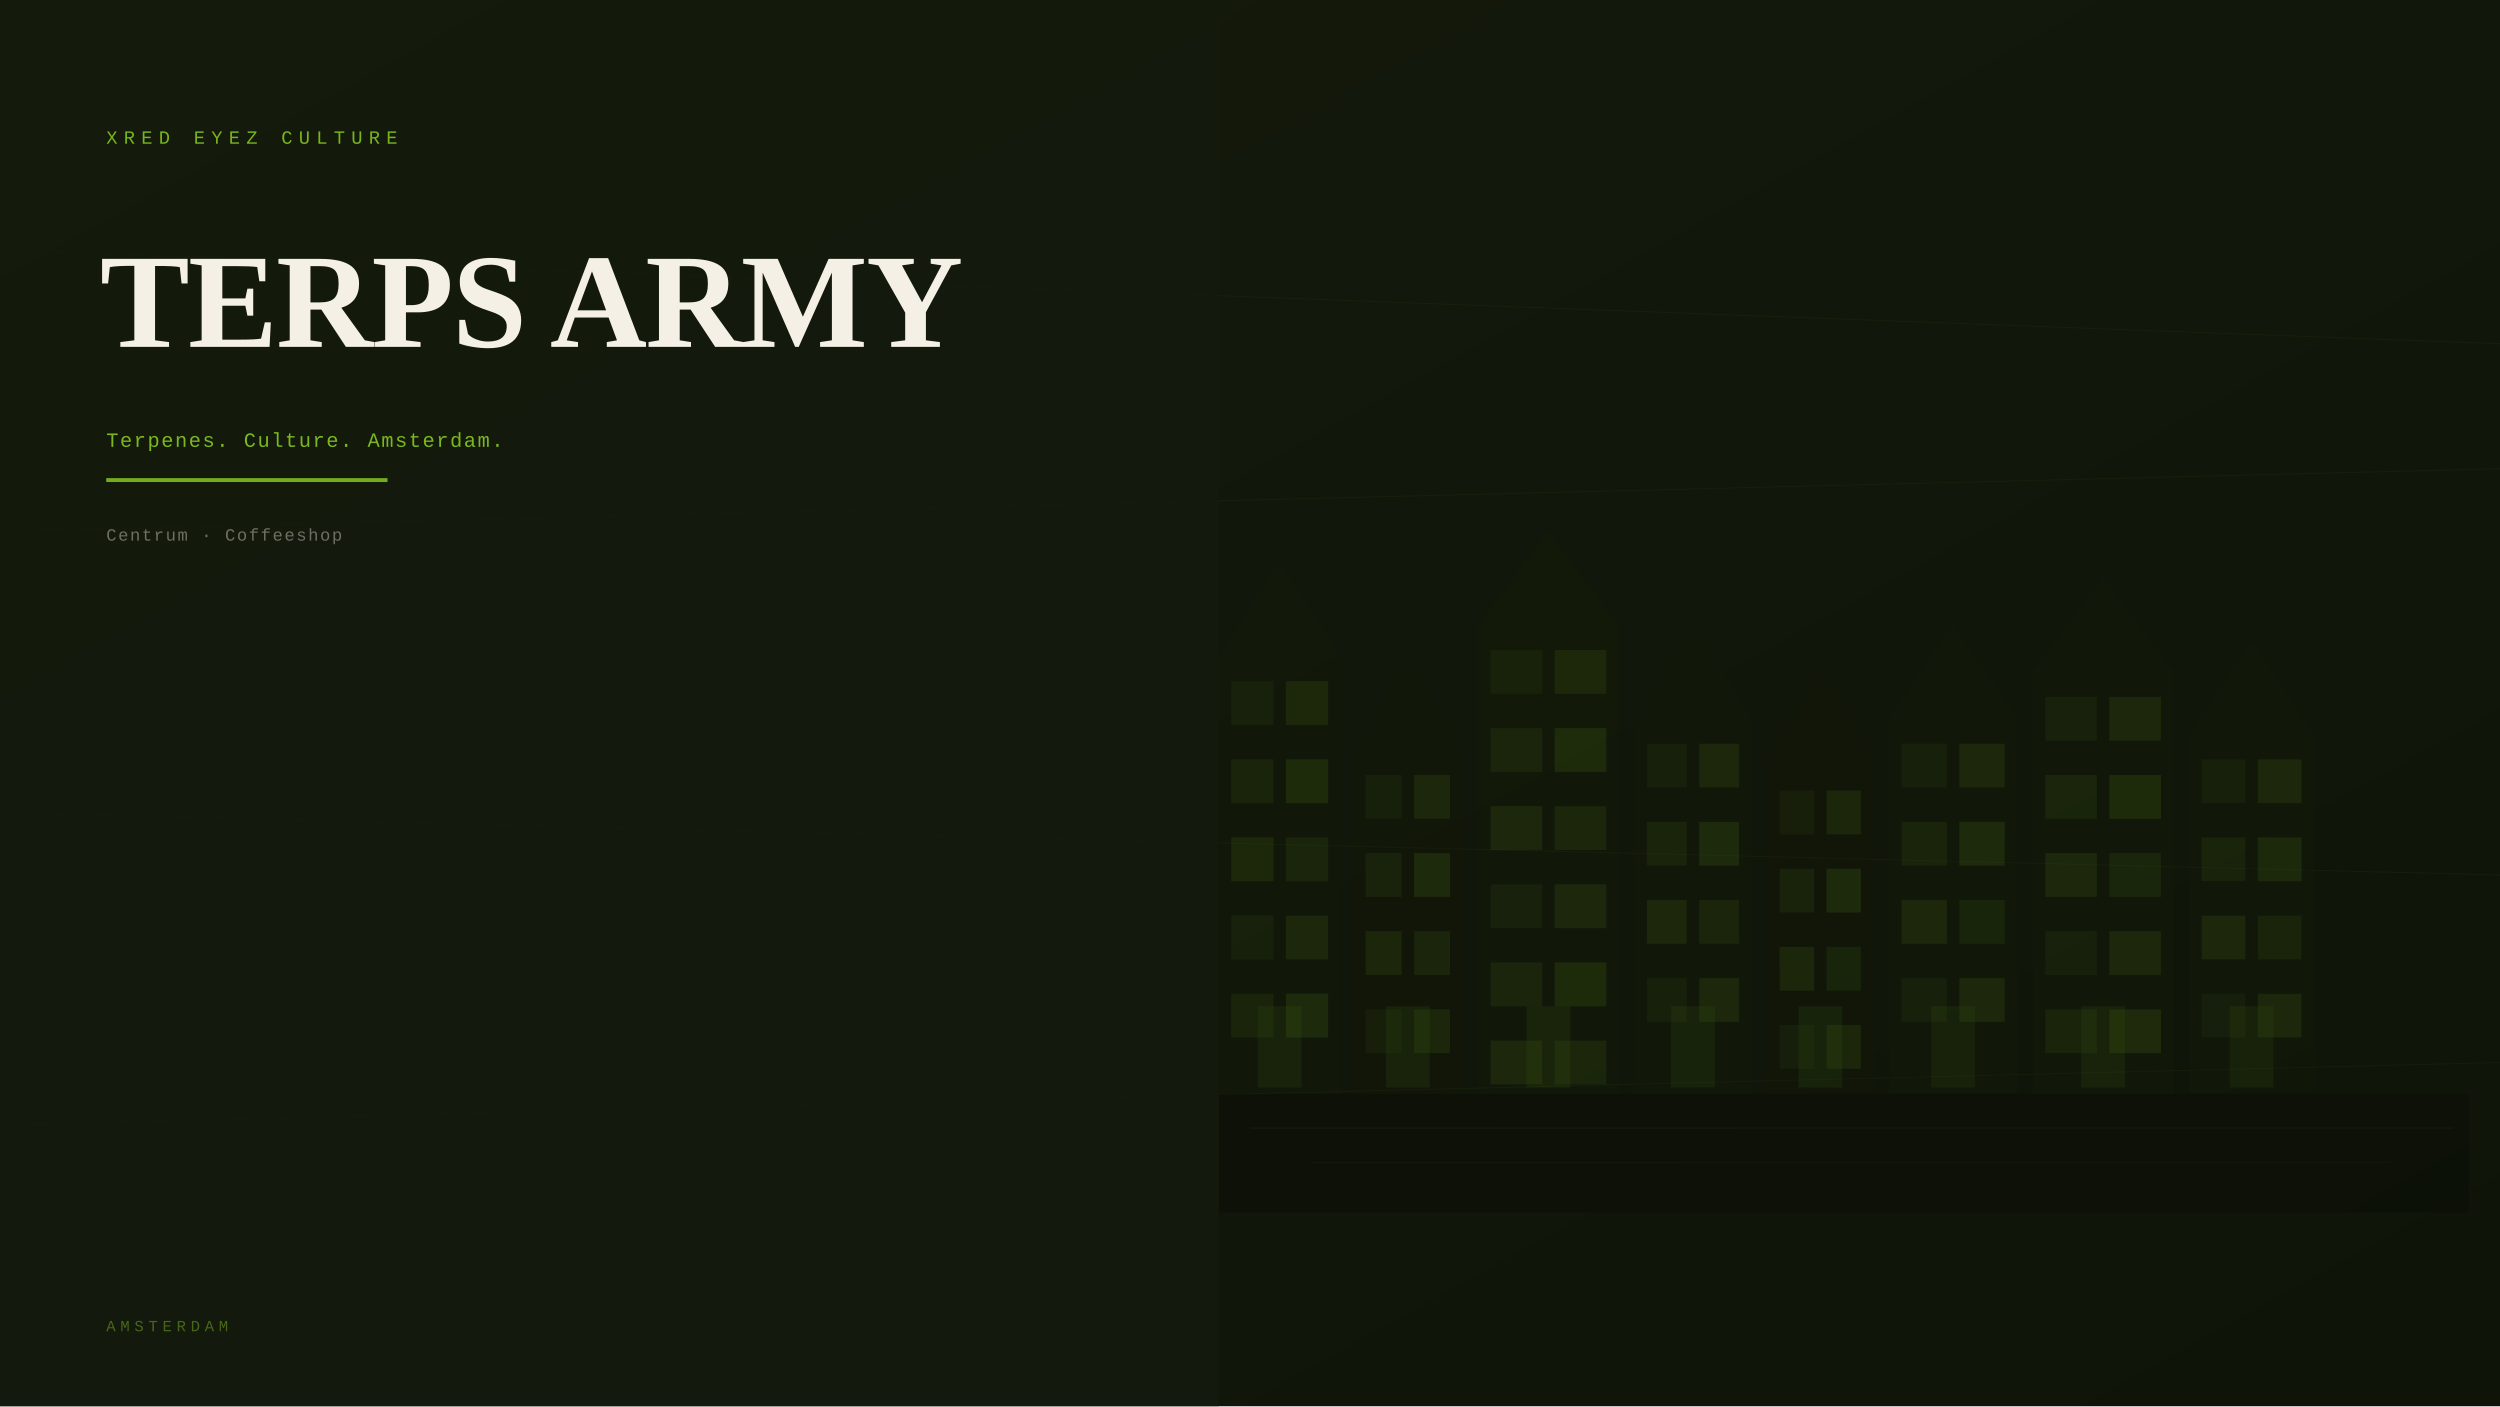
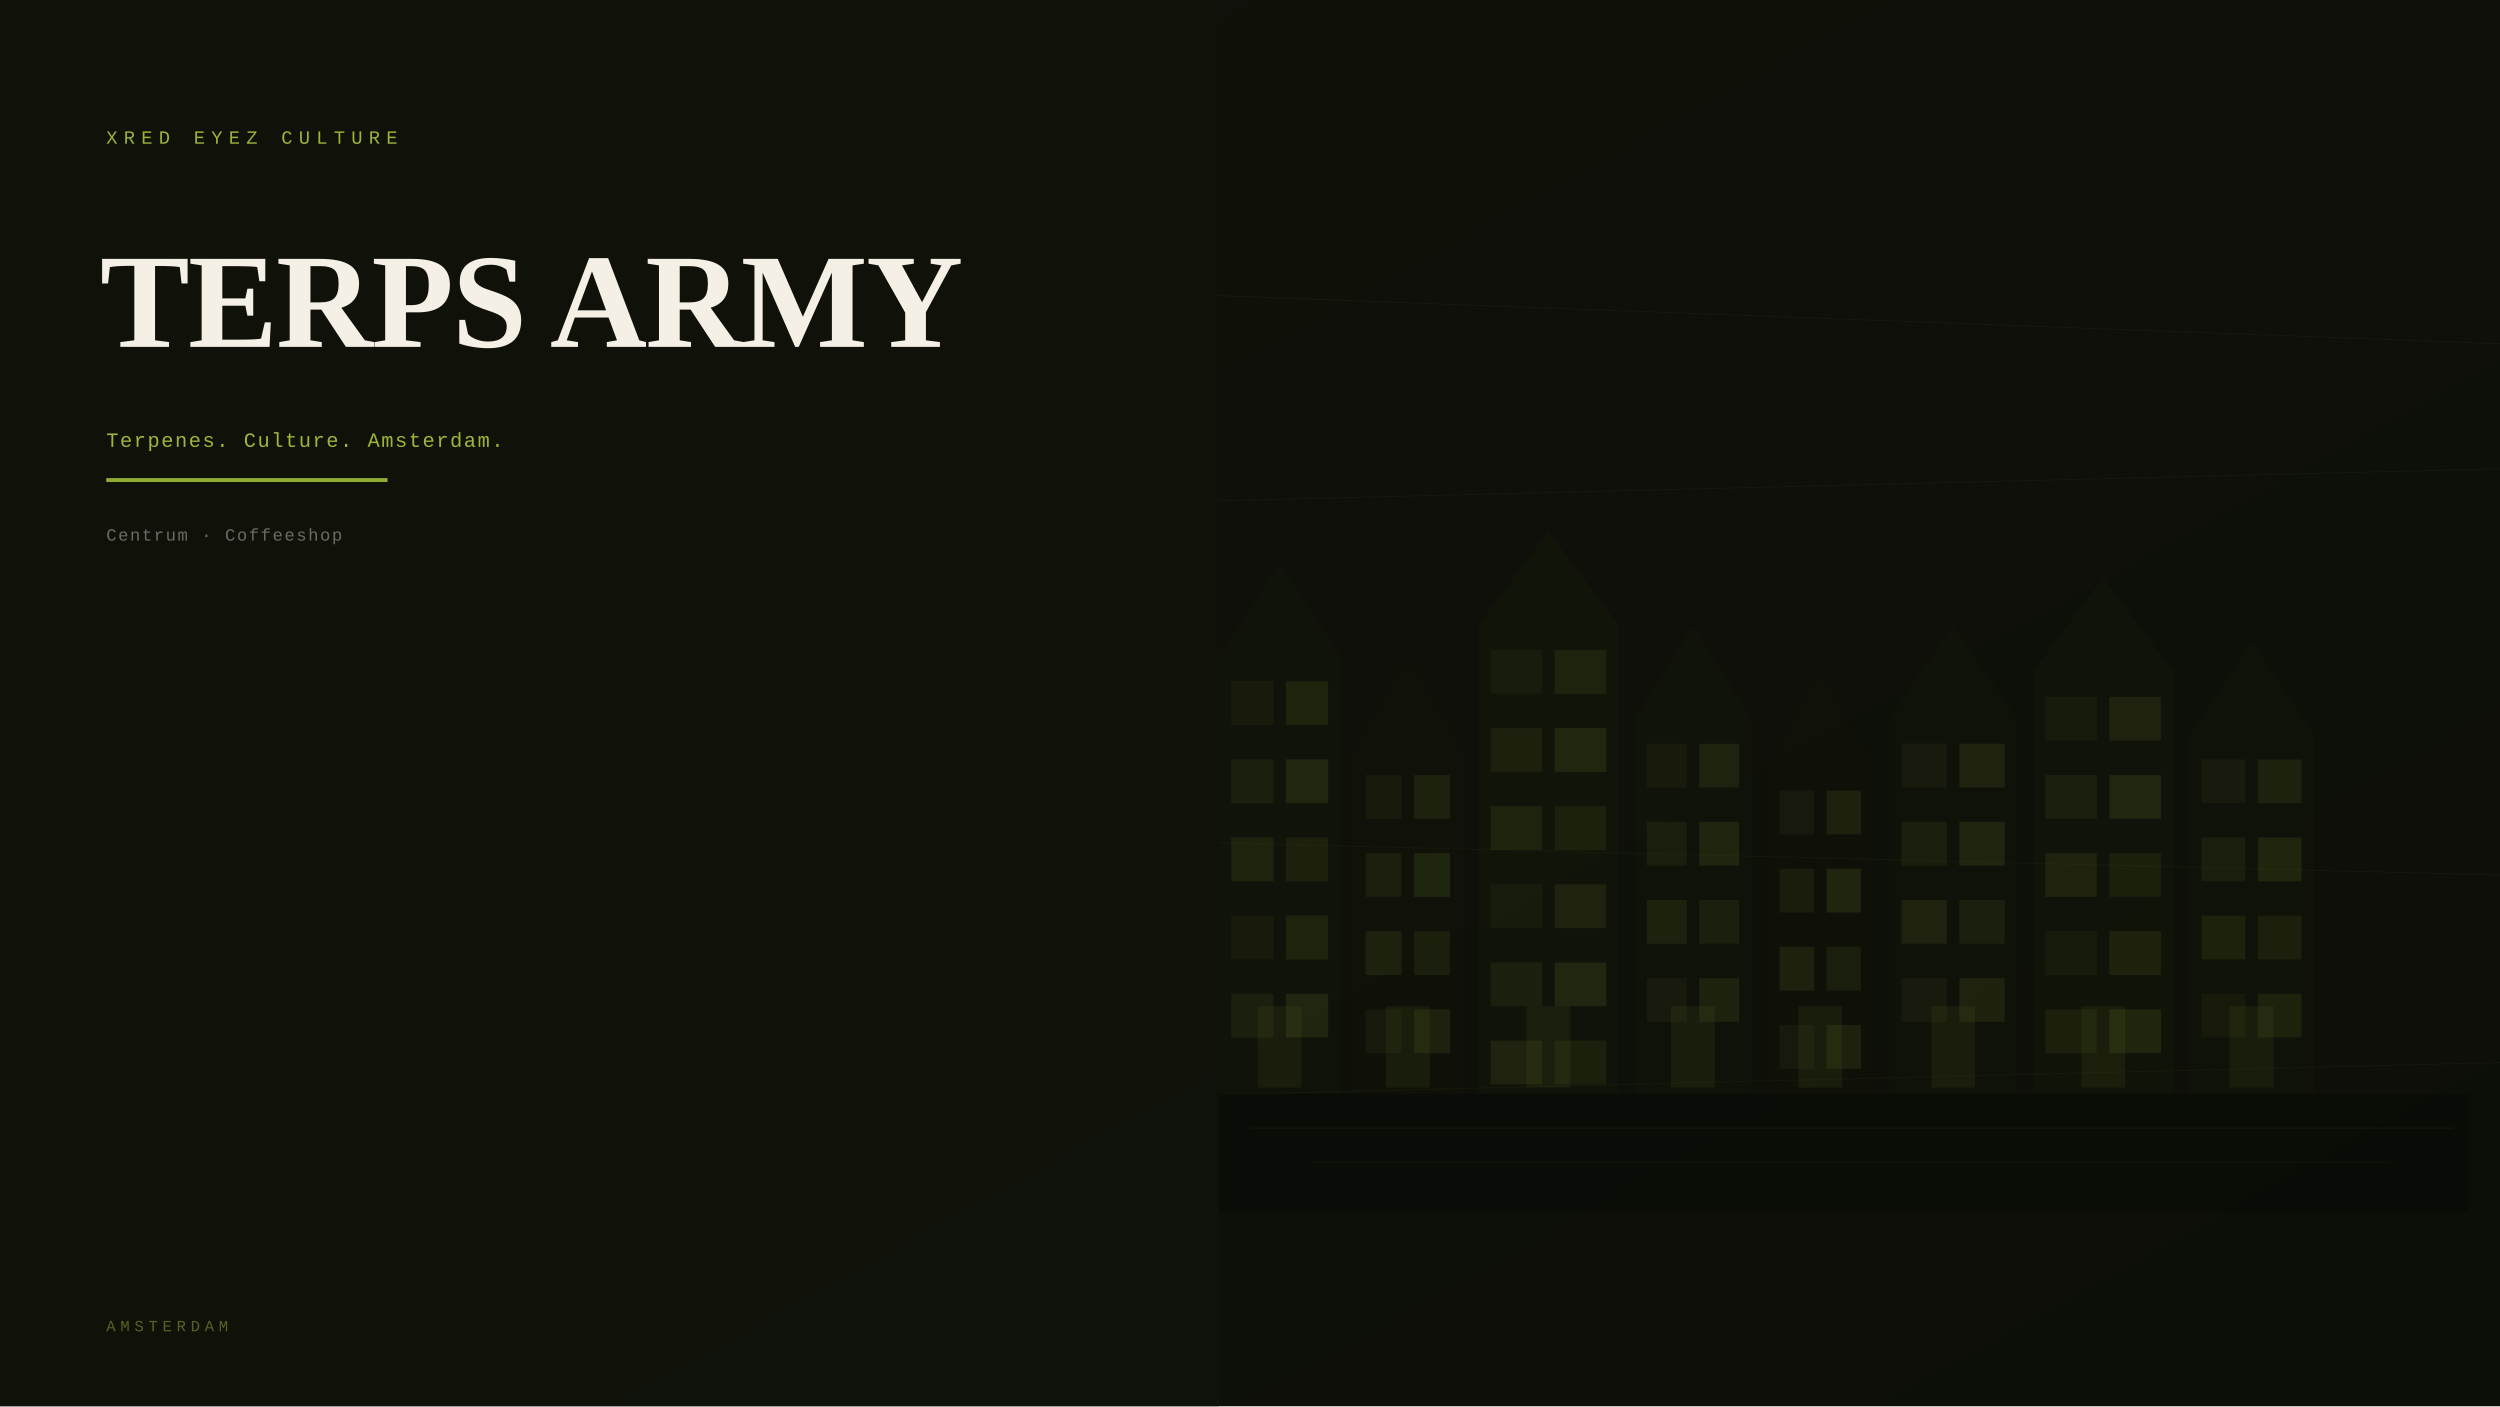
<svg xmlns="http://www.w3.org/2000/svg" viewBox="0 0 1600 900">
  <defs>
    <linearGradient id="bg" x1="0" y1="0" x2="1" y2="1">
-       <stop offset="0%" stop-color="#141A0C" />
-       <stop offset="100%" stop-color="#0f1409" />
+       <stop offset="0%" stop-color="#10120A" />
+       <stop offset="100%" stop-color="#0c0e08" />
    </linearGradient>
  </defs>
  <rect width="1600" height="900" fill="url(#bg)" />
-   <g opacity="0.06" stroke="#84C51F" stroke-width="0.5">
+   <g opacity="0.06" stroke="#A8C63C" stroke-width="0.5">
    <line x1="0" y1="160" x2="1600" y2="220" />
    <line x1="0" y1="340" x2="1600" y2="300" />
    <line x1="0" y1="520" x2="1600" y2="560" />
    <line x1="0" y1="720" x2="1600" y2="680" />
  </g>
  <g opacity="0.42">
-     <rect x="780" y="420" width="78" height="280" fill="#141e05" opacity="0.5" />
-     <polygon points="780,420 819,360 858,420" fill="#141e05" opacity="0.5" />
-     <rect x="788" y="436" width="27" height="28" fill="#84C51F" opacity="0.12" />
-     <rect x="823" y="436" width="27" height="28" fill="#84C51F" opacity="0.22" />
-     <rect x="788" y="486" width="27" height="28" fill="#84C51F" opacity="0.17" />
-     <rect x="823" y="486" width="27" height="28" fill="#84C51F" opacity="0.26" />
-     <rect x="788" y="536" width="27" height="28" fill="#84C51F" opacity="0.22" />
-     <rect x="823" y="536" width="27" height="28" fill="#84C51F" opacity="0.18" />
-     <rect x="788" y="586" width="27" height="28" fill="#84C51F" opacity="0.12" />
-     <rect x="823" y="586" width="27" height="28" fill="#84C51F" opacity="0.22" />
-     <rect x="788" y="636" width="27" height="28" fill="#84C51F" opacity="0.17" />
-     <rect x="823" y="636" width="27" height="28" fill="#84C51F" opacity="0.26" />
-     <rect x="805" y="644" width="28" height="52" fill="#84C51F" opacity="0.16" />
-     <rect x="866" y="480" width="70" height="220" fill="#111904" opacity="0.5" />
-     <polygon points="866,480 901,420 936,480" fill="#111904" opacity="0.5" />
-     <rect x="874" y="496" width="23" height="28" fill="#84C51F" opacity="0.12" />
-     <rect x="905" y="496" width="23" height="28" fill="#84C51F" opacity="0.22" />
-     <rect x="874" y="546" width="23" height="28" fill="#84C51F" opacity="0.17" />
-     <rect x="905" y="546" width="23" height="28" fill="#84C51F" opacity="0.26" />
-     <rect x="874" y="596" width="23" height="28" fill="#84C51F" opacity="0.22" />
-     <rect x="905" y="596" width="23" height="28" fill="#84C51F" opacity="0.18" />
-     <rect x="874" y="646" width="23" height="28" fill="#84C51F" opacity="0.12" />
-     <rect x="905" y="646" width="23" height="28" fill="#84C51F" opacity="0.22" />
-     <rect x="887" y="644" width="28" height="52" fill="#84C51F" opacity="0.16" />
-     <rect x="946" y="400" width="90" height="300" fill="#162105" opacity="0.5" />
-     <polygon points="946,400 991,340 1036,400" fill="#162105" opacity="0.5" />
-     <rect x="954" y="416" width="33" height="28" fill="#84C51F" opacity="0.12" />
-     <rect x="995" y="416" width="33" height="28" fill="#84C51F" opacity="0.22" />
-     <rect x="954" y="466" width="33" height="28" fill="#84C51F" opacity="0.17" />
-     <rect x="995" y="466" width="33" height="28" fill="#84C51F" opacity="0.26" />
-     <rect x="954" y="516" width="33" height="28" fill="#84C51F" opacity="0.22" />
-     <rect x="995" y="516" width="33" height="28" fill="#84C51F" opacity="0.18" />
-     <rect x="954" y="566" width="33" height="28" fill="#84C51F" opacity="0.12" />
-     <rect x="995" y="566" width="33" height="28" fill="#84C51F" opacity="0.22" />
-     <rect x="954" y="616" width="33" height="28" fill="#84C51F" opacity="0.17" />
-     <rect x="995" y="616" width="33" height="28" fill="#84C51F" opacity="0.26" />
-     <rect x="954" y="666" width="33" height="28" fill="#84C51F" opacity="0.22" />
-     <rect x="995" y="666" width="33" height="28" fill="#84C51F" opacity="0.18" />
-     <rect x="977" y="644" width="28" height="52" fill="#84C51F" opacity="0.16" />
-     <rect x="1046" y="460" width="75" height="240" fill="#131c04" opacity="0.5" />
-     <polygon points="1046,460 1083.5,400 1121,460" fill="#131c04" opacity="0.5" />
-     <rect x="1054" y="476" width="25.5" height="28" fill="#84C51F" opacity="0.12" />
-     <rect x="1087.5" y="476" width="25.5" height="28" fill="#84C51F" opacity="0.22" />
-     <rect x="1054" y="526" width="25.5" height="28" fill="#84C51F" opacity="0.17" />
-     <rect x="1087.5" y="526" width="25.5" height="28" fill="#84C51F" opacity="0.26" />
-     <rect x="1054" y="576" width="25.5" height="28" fill="#84C51F" opacity="0.22" />
-     <rect x="1087.5" y="576" width="25.5" height="28" fill="#84C51F" opacity="0.18" />
-     <rect x="1054" y="626" width="25.5" height="28" fill="#84C51F" opacity="0.12" />
-     <rect x="1087.5" y="626" width="25.5" height="28" fill="#84C51F" opacity="0.22" />
-     <rect x="1069.5" y="644" width="28" height="52" fill="#84C51F" opacity="0.16" />
-     <rect x="1131" y="490" width="68" height="210" fill="#111904" opacity="0.5" />
-     <polygon points="1131,490 1165,430 1199,490" fill="#111904" opacity="0.5" />
-     <rect x="1139" y="506" width="22" height="28" fill="#84C51F" opacity="0.12" />
-     <rect x="1169" y="506" width="22" height="28" fill="#84C51F" opacity="0.22" />
-     <rect x="1139" y="556" width="22" height="28" fill="#84C51F" opacity="0.17" />
-     <rect x="1169" y="556" width="22" height="28" fill="#84C51F" opacity="0.26" />
-     <rect x="1139" y="606" width="22" height="28" fill="#84C51F" opacity="0.22" />
-     <rect x="1169" y="606" width="22" height="28" fill="#84C51F" opacity="0.18" />
-     <rect x="1139" y="656" width="22" height="28" fill="#84C51F" opacity="0.12" />
-     <rect x="1169" y="656" width="22" height="28" fill="#84C51F" opacity="0.22" />
-     <rect x="1151" y="644" width="28" height="52" fill="#84C51F" opacity="0.16" />
-     <rect x="1209" y="460" width="82" height="240" fill="#141e05" opacity="0.5" />
-     <polygon points="1209,460 1250,400 1291,460" fill="#141e05" opacity="0.5" />
-     <rect x="1217" y="476" width="29" height="28" fill="#84C51F" opacity="0.12" />
-     <rect x="1254" y="476" width="29" height="28" fill="#84C51F" opacity="0.22" />
-     <rect x="1217" y="526" width="29" height="28" fill="#84C51F" opacity="0.17" />
-     <rect x="1254" y="526" width="29" height="28" fill="#84C51F" opacity="0.26" />
-     <rect x="1217" y="576" width="29" height="28" fill="#84C51F" opacity="0.22" />
-     <rect x="1254" y="576" width="29" height="28" fill="#84C51F" opacity="0.18" />
-     <rect x="1217" y="626" width="29" height="28" fill="#84C51F" opacity="0.12" />
-     <rect x="1254" y="626" width="29" height="28" fill="#84C51F" opacity="0.22" />
-     <rect x="1236" y="644" width="28" height="52" fill="#84C51F" opacity="0.16" />
-     <rect x="1301" y="430" width="90" height="270" fill="#162105" opacity="0.5" />
-     <polygon points="1301,430 1346,370 1391,430" fill="#162105" opacity="0.5" />
-     <rect x="1309" y="446" width="33" height="28" fill="#84C51F" opacity="0.12" />
-     <rect x="1350" y="446" width="33" height="28" fill="#84C51F" opacity="0.22" />
-     <rect x="1309" y="496" width="33" height="28" fill="#84C51F" opacity="0.17" />
-     <rect x="1350" y="496" width="33" height="28" fill="#84C51F" opacity="0.26" />
-     <rect x="1309" y="546" width="33" height="28" fill="#84C51F" opacity="0.22" />
-     <rect x="1350" y="546" width="33" height="28" fill="#84C51F" opacity="0.18" />
-     <rect x="1309" y="596" width="33" height="28" fill="#84C51F" opacity="0.12" />
-     <rect x="1350" y="596" width="33" height="28" fill="#84C51F" opacity="0.22" />
-     <rect x="1309" y="646" width="33" height="28" fill="#84C51F" opacity="0.17" />
-     <rect x="1350" y="646" width="33" height="28" fill="#84C51F" opacity="0.26" />
-     <rect x="1332" y="644" width="28" height="52" fill="#84C51F" opacity="0.16" />
-     <rect x="1401" y="470" width="80" height="230" fill="#131c04" opacity="0.5" />
-     <polygon points="1401,470 1441,410 1481,470" fill="#131c04" opacity="0.5" />
-     <rect x="1409" y="486" width="28" height="28" fill="#84C51F" opacity="0.12" />
-     <rect x="1445" y="486" width="28" height="28" fill="#84C51F" opacity="0.22" />
-     <rect x="1409" y="536" width="28" height="28" fill="#84C51F" opacity="0.17" />
-     <rect x="1445" y="536" width="28" height="28" fill="#84C51F" opacity="0.26" />
-     <rect x="1409" y="586" width="28" height="28" fill="#84C51F" opacity="0.22" />
-     <rect x="1445" y="586" width="28" height="28" fill="#84C51F" opacity="0.18" />
-     <rect x="1409" y="636" width="28" height="28" fill="#84C51F" opacity="0.12" />
-     <rect x="1445" y="636" width="28" height="28" fill="#84C51F" opacity="0.22" />
-     <rect x="1427" y="644" width="28" height="52" fill="#84C51F" opacity="0.16" />
+     <rect x="780" y="420" width="78" height="280" fill="#191e09" opacity="0.5" />
+     <polygon points="780,420 819,360 858,420" fill="#191e09" opacity="0.5" />
+     <rect x="788" y="436" width="27" height="28" fill="#A8C63C" opacity="0.12" />
+     <rect x="823" y="436" width="27" height="28" fill="#A8C63C" opacity="0.22" />
+     <rect x="788" y="486" width="27" height="28" fill="#A8C63C" opacity="0.17" />
+     <rect x="823" y="486" width="27" height="28" fill="#A8C63C" opacity="0.26" />
+     <rect x="788" y="536" width="27" height="28" fill="#A8C63C" opacity="0.22" />
+     <rect x="823" y="536" width="27" height="28" fill="#A8C63C" opacity="0.18" />
+     <rect x="788" y="586" width="27" height="28" fill="#A8C63C" opacity="0.12" />
+     <rect x="823" y="586" width="27" height="28" fill="#A8C63C" opacity="0.22" />
+     <rect x="788" y="636" width="27" height="28" fill="#A8C63C" opacity="0.17" />
+     <rect x="823" y="636" width="27" height="28" fill="#A8C63C" opacity="0.26" />
+     <rect x="805" y="644" width="28" height="52" fill="#A8C63C" opacity="0.16" />
+     <rect x="866" y="480" width="70" height="220" fill="#151908" opacity="0.5" />
+     <polygon points="866,480 901,420 936,480" fill="#151908" opacity="0.5" />
+     <rect x="874" y="496" width="23" height="28" fill="#A8C63C" opacity="0.12" />
+     <rect x="905" y="496" width="23" height="28" fill="#A8C63C" opacity="0.22" />
+     <rect x="874" y="546" width="23" height="28" fill="#A8C63C" opacity="0.17" />
+     <rect x="905" y="546" width="23" height="28" fill="#A8C63C" opacity="0.26" />
+     <rect x="874" y="596" width="23" height="28" fill="#A8C63C" opacity="0.22" />
+     <rect x="905" y="596" width="23" height="28" fill="#A8C63C" opacity="0.18" />
+     <rect x="874" y="646" width="23" height="28" fill="#A8C63C" opacity="0.12" />
+     <rect x="905" y="646" width="23" height="28" fill="#A8C63C" opacity="0.22" />
+     <rect x="887" y="644" width="28" height="52" fill="#A8C63C" opacity="0.16" />
+     <rect x="946" y="400" width="90" height="300" fill="#1c210a" opacity="0.5" />
+     <polygon points="946,400 991,340 1036,400" fill="#1c210a" opacity="0.5" />
+     <rect x="954" y="416" width="33" height="28" fill="#A8C63C" opacity="0.12" />
+     <rect x="995" y="416" width="33" height="28" fill="#A8C63C" opacity="0.22" />
+     <rect x="954" y="466" width="33" height="28" fill="#A8C63C" opacity="0.17" />
+     <rect x="995" y="466" width="33" height="28" fill="#A8C63C" opacity="0.26" />
+     <rect x="954" y="516" width="33" height="28" fill="#A8C63C" opacity="0.22" />
+     <rect x="995" y="516" width="33" height="28" fill="#A8C63C" opacity="0.18" />
+     <rect x="954" y="566" width="33" height="28" fill="#A8C63C" opacity="0.12" />
+     <rect x="995" y="566" width="33" height="28" fill="#A8C63C" opacity="0.22" />
+     <rect x="954" y="616" width="33" height="28" fill="#A8C63C" opacity="0.17" />
+     <rect x="995" y="616" width="33" height="28" fill="#A8C63C" opacity="0.26" />
+     <rect x="954" y="666" width="33" height="28" fill="#A8C63C" opacity="0.22" />
+     <rect x="995" y="666" width="33" height="28" fill="#A8C63C" opacity="0.18" />
+     <rect x="977" y="644" width="28" height="52" fill="#A8C63C" opacity="0.16" />
+     <rect x="1046" y="460" width="75" height="240" fill="#181c09" opacity="0.5" />
+     <polygon points="1046,460 1083.5,400 1121,460" fill="#181c09" opacity="0.5" />
+     <rect x="1054" y="476" width="25.5" height="28" fill="#A8C63C" opacity="0.12" />
+     <rect x="1087.5" y="476" width="25.5" height="28" fill="#A8C63C" opacity="0.22" />
+     <rect x="1054" y="526" width="25.5" height="28" fill="#A8C63C" opacity="0.17" />
+     <rect x="1087.5" y="526" width="25.5" height="28" fill="#A8C63C" opacity="0.26" />
+     <rect x="1054" y="576" width="25.5" height="28" fill="#A8C63C" opacity="0.22" />
+     <rect x="1087.5" y="576" width="25.5" height="28" fill="#A8C63C" opacity="0.18" />
+     <rect x="1054" y="626" width="25.5" height="28" fill="#A8C63C" opacity="0.12" />
+     <rect x="1087.5" y="626" width="25.5" height="28" fill="#A8C63C" opacity="0.22" />
+     <rect x="1069.5" y="644" width="28" height="52" fill="#A8C63C" opacity="0.16" />
+     <rect x="1131" y="490" width="68" height="210" fill="#151908" opacity="0.5" />
+     <polygon points="1131,490 1165,430 1199,490" fill="#151908" opacity="0.5" />
+     <rect x="1139" y="506" width="22" height="28" fill="#A8C63C" opacity="0.12" />
+     <rect x="1169" y="506" width="22" height="28" fill="#A8C63C" opacity="0.22" />
+     <rect x="1139" y="556" width="22" height="28" fill="#A8C63C" opacity="0.17" />
+     <rect x="1169" y="556" width="22" height="28" fill="#A8C63C" opacity="0.26" />
+     <rect x="1139" y="606" width="22" height="28" fill="#A8C63C" opacity="0.22" />
+     <rect x="1169" y="606" width="22" height="28" fill="#A8C63C" opacity="0.18" />
+     <rect x="1139" y="656" width="22" height="28" fill="#A8C63C" opacity="0.12" />
+     <rect x="1169" y="656" width="22" height="28" fill="#A8C63C" opacity="0.22" />
+     <rect x="1151" y="644" width="28" height="52" fill="#A8C63C" opacity="0.16" />
+     <rect x="1209" y="460" width="82" height="240" fill="#191e09" opacity="0.5" />
+     <polygon points="1209,460 1250,400 1291,460" fill="#191e09" opacity="0.5" />
+     <rect x="1217" y="476" width="29" height="28" fill="#A8C63C" opacity="0.12" />
+     <rect x="1254" y="476" width="29" height="28" fill="#A8C63C" opacity="0.22" />
+     <rect x="1217" y="526" width="29" height="28" fill="#A8C63C" opacity="0.17" />
+     <rect x="1254" y="526" width="29" height="28" fill="#A8C63C" opacity="0.26" />
+     <rect x="1217" y="576" width="29" height="28" fill="#A8C63C" opacity="0.22" />
+     <rect x="1254" y="576" width="29" height="28" fill="#A8C63C" opacity="0.18" />
+     <rect x="1217" y="626" width="29" height="28" fill="#A8C63C" opacity="0.12" />
+     <rect x="1254" y="626" width="29" height="28" fill="#A8C63C" opacity="0.22" />
+     <rect x="1236" y="644" width="28" height="52" fill="#A8C63C" opacity="0.16" />
+     <rect x="1301" y="430" width="90" height="270" fill="#1c210a" opacity="0.5" />
+     <polygon points="1301,430 1346,370 1391,430" fill="#1c210a" opacity="0.5" />
+     <rect x="1309" y="446" width="33" height="28" fill="#A8C63C" opacity="0.12" />
+     <rect x="1350" y="446" width="33" height="28" fill="#A8C63C" opacity="0.22" />
+     <rect x="1309" y="496" width="33" height="28" fill="#A8C63C" opacity="0.17" />
+     <rect x="1350" y="496" width="33" height="28" fill="#A8C63C" opacity="0.26" />
+     <rect x="1309" y="546" width="33" height="28" fill="#A8C63C" opacity="0.22" />
+     <rect x="1350" y="546" width="33" height="28" fill="#A8C63C" opacity="0.18" />
+     <rect x="1309" y="596" width="33" height="28" fill="#A8C63C" opacity="0.12" />
+     <rect x="1350" y="596" width="33" height="28" fill="#A8C63C" opacity="0.22" />
+     <rect x="1309" y="646" width="33" height="28" fill="#A8C63C" opacity="0.17" />
+     <rect x="1350" y="646" width="33" height="28" fill="#A8C63C" opacity="0.26" />
+     <rect x="1332" y="644" width="28" height="52" fill="#A8C63C" opacity="0.16" />
+     <rect x="1401" y="470" width="80" height="230" fill="#181c09" opacity="0.5" />
+     <polygon points="1401,470 1441,410 1481,470" fill="#181c09" opacity="0.5" />
+     <rect x="1409" y="486" width="28" height="28" fill="#A8C63C" opacity="0.12" />
+     <rect x="1445" y="486" width="28" height="28" fill="#A8C63C" opacity="0.22" />
+     <rect x="1409" y="536" width="28" height="28" fill="#A8C63C" opacity="0.17" />
+     <rect x="1445" y="536" width="28" height="28" fill="#A8C63C" opacity="0.26" />
+     <rect x="1409" y="586" width="28" height="28" fill="#A8C63C" opacity="0.22" />
+     <rect x="1445" y="586" width="28" height="28" fill="#A8C63C" opacity="0.18" />
+     <rect x="1409" y="636" width="28" height="28" fill="#A8C63C" opacity="0.12" />
+     <rect x="1445" y="636" width="28" height="28" fill="#A8C63C" opacity="0.22" />
+     <rect x="1427" y="644" width="28" height="52" fill="#A8C63C" opacity="0.16" />
    <rect x="780" y="700" width="800" height="76" fill="#000" opacity="0.5" />
-     <line x1="800" y1="722" x2="1570" y2="722" stroke="#84C51F" stroke-width="0.8" opacity="0.14" />
-     <line x1="840" y1="744" x2="1530" y2="744" stroke="#84C51F" stroke-width="0.6" opacity="0.10" />
+     <line x1="800" y1="722" x2="1570" y2="722" stroke="#A8C63C" stroke-width="0.8" opacity="0.14" />
+     <line x1="840" y1="744" x2="1530" y2="744" stroke="#A8C63C" stroke-width="0.6" opacity="0.10" />
  </g>
-   <rect x="0" y="0" width="780" height="900" fill="#141A0C" opacity="0.82" />
-   <text x="68" y="92" font-family="'Courier New', monospace" font-size="12" fill="#84C51F" letter-spacing="4" opacity="0.9">XRED EYEZ CULTURE</text>
+   <rect x="0" y="0" width="780" height="900" fill="#10120A" opacity="0.82" />
+   <text x="68" y="92" font-family="'Courier New', monospace" font-size="12" fill="#A8C63C" letter-spacing="4" opacity="0.9">XRED EYEZ CULTURE</text>
  <text x="64" y="222" font-family="Georgia, 'Times New Roman', serif" font-size="86" fill="#F5F0E6" font-weight="700" letter-spacing="-1">TERPS ARMY</text>
-   <text x="68" y="286" font-family="'Courier New', monospace" font-size="13" fill="#84C51F" letter-spacing="1" opacity="0.92">Terpenes. Culture. Amsterdam.</text>
-   <rect x="68" y="306" width="180" height="2.5" fill="#84C51F" opacity="0.85" />
+   <text x="68" y="286" font-family="'Courier New', monospace" font-size="13" fill="#A8C63C" letter-spacing="1" opacity="0.92">Terpenes. Culture. Amsterdam.</text>
+   <rect x="68" y="306" width="180" height="2.5" fill="#A8C63C" opacity="0.85" />
  <text x="68" y="346" font-family="'Courier New', monospace" font-size="11" fill="rgba(245,240,230,0.4)" letter-spacing="1">Centrum · Coffeeshop</text>
-   <text x="68" y="852" font-family="'Courier New', monospace" font-size="10" fill="#84C51F" letter-spacing="3" opacity="0.45">AMSTERDAM</text>
+   <text x="68" y="852" font-family="'Courier New', monospace" font-size="10" fill="#A8C63C" letter-spacing="3" opacity="0.45">AMSTERDAM</text>
</svg>
